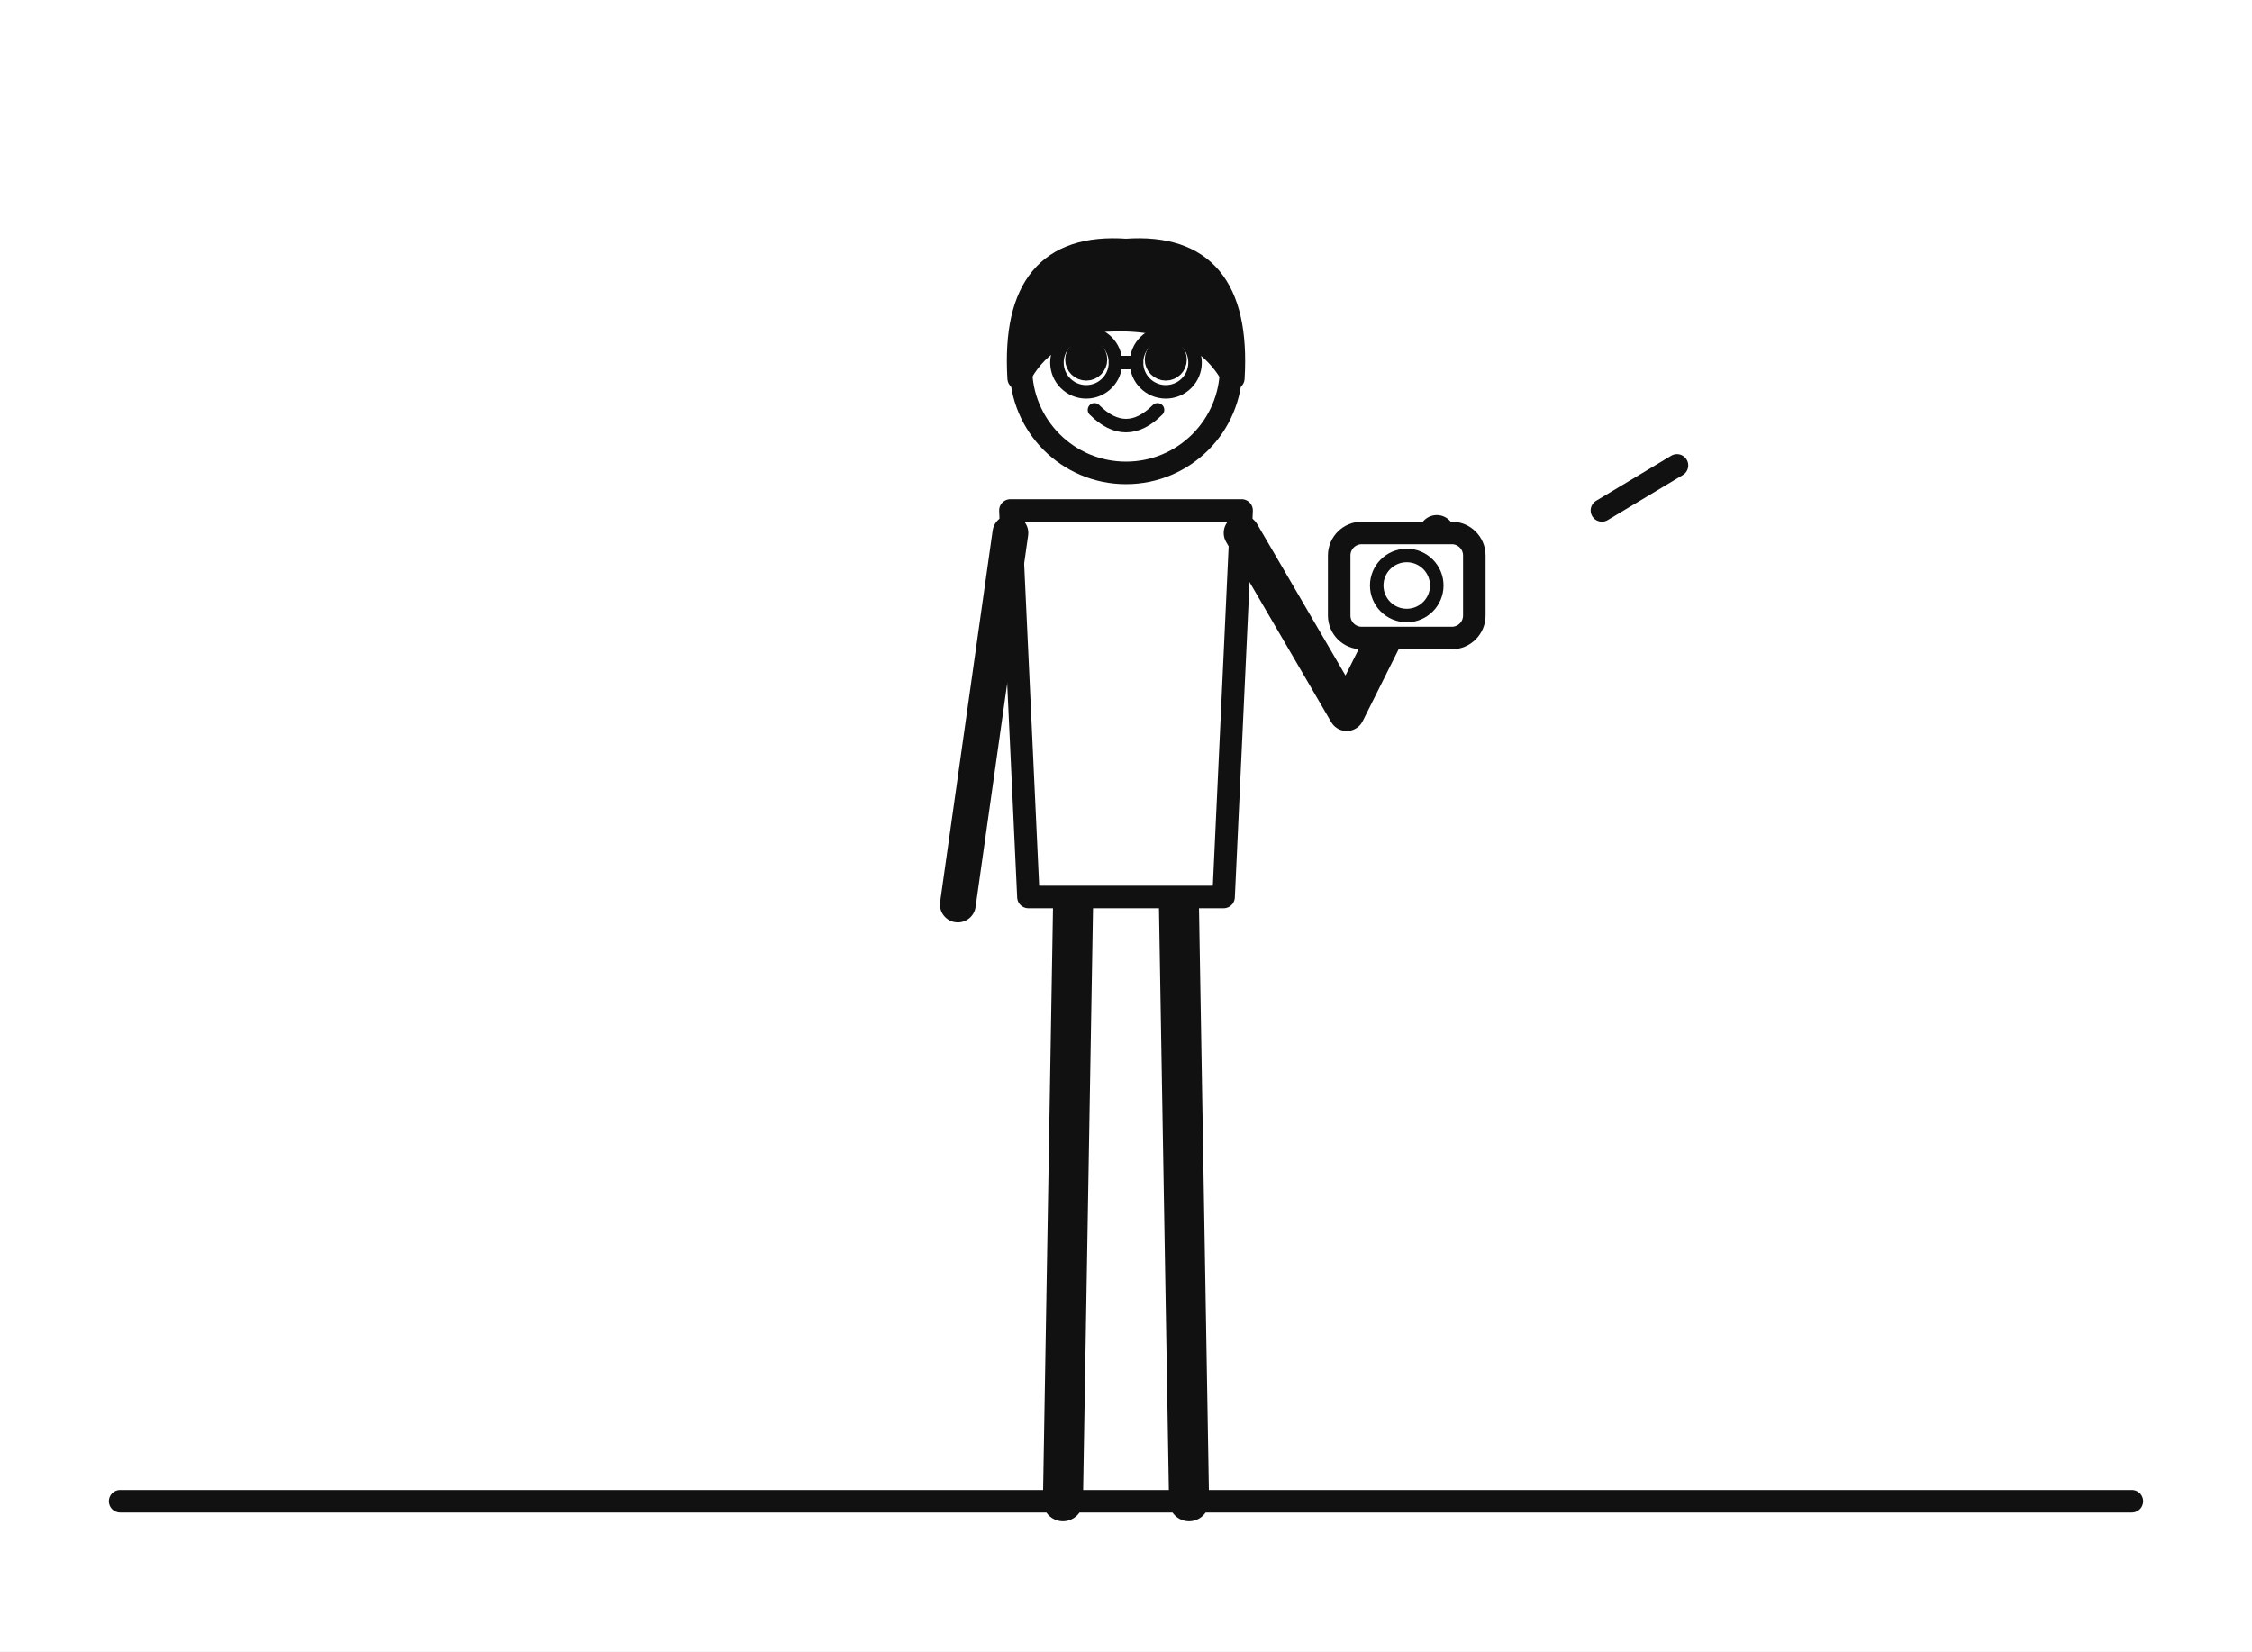
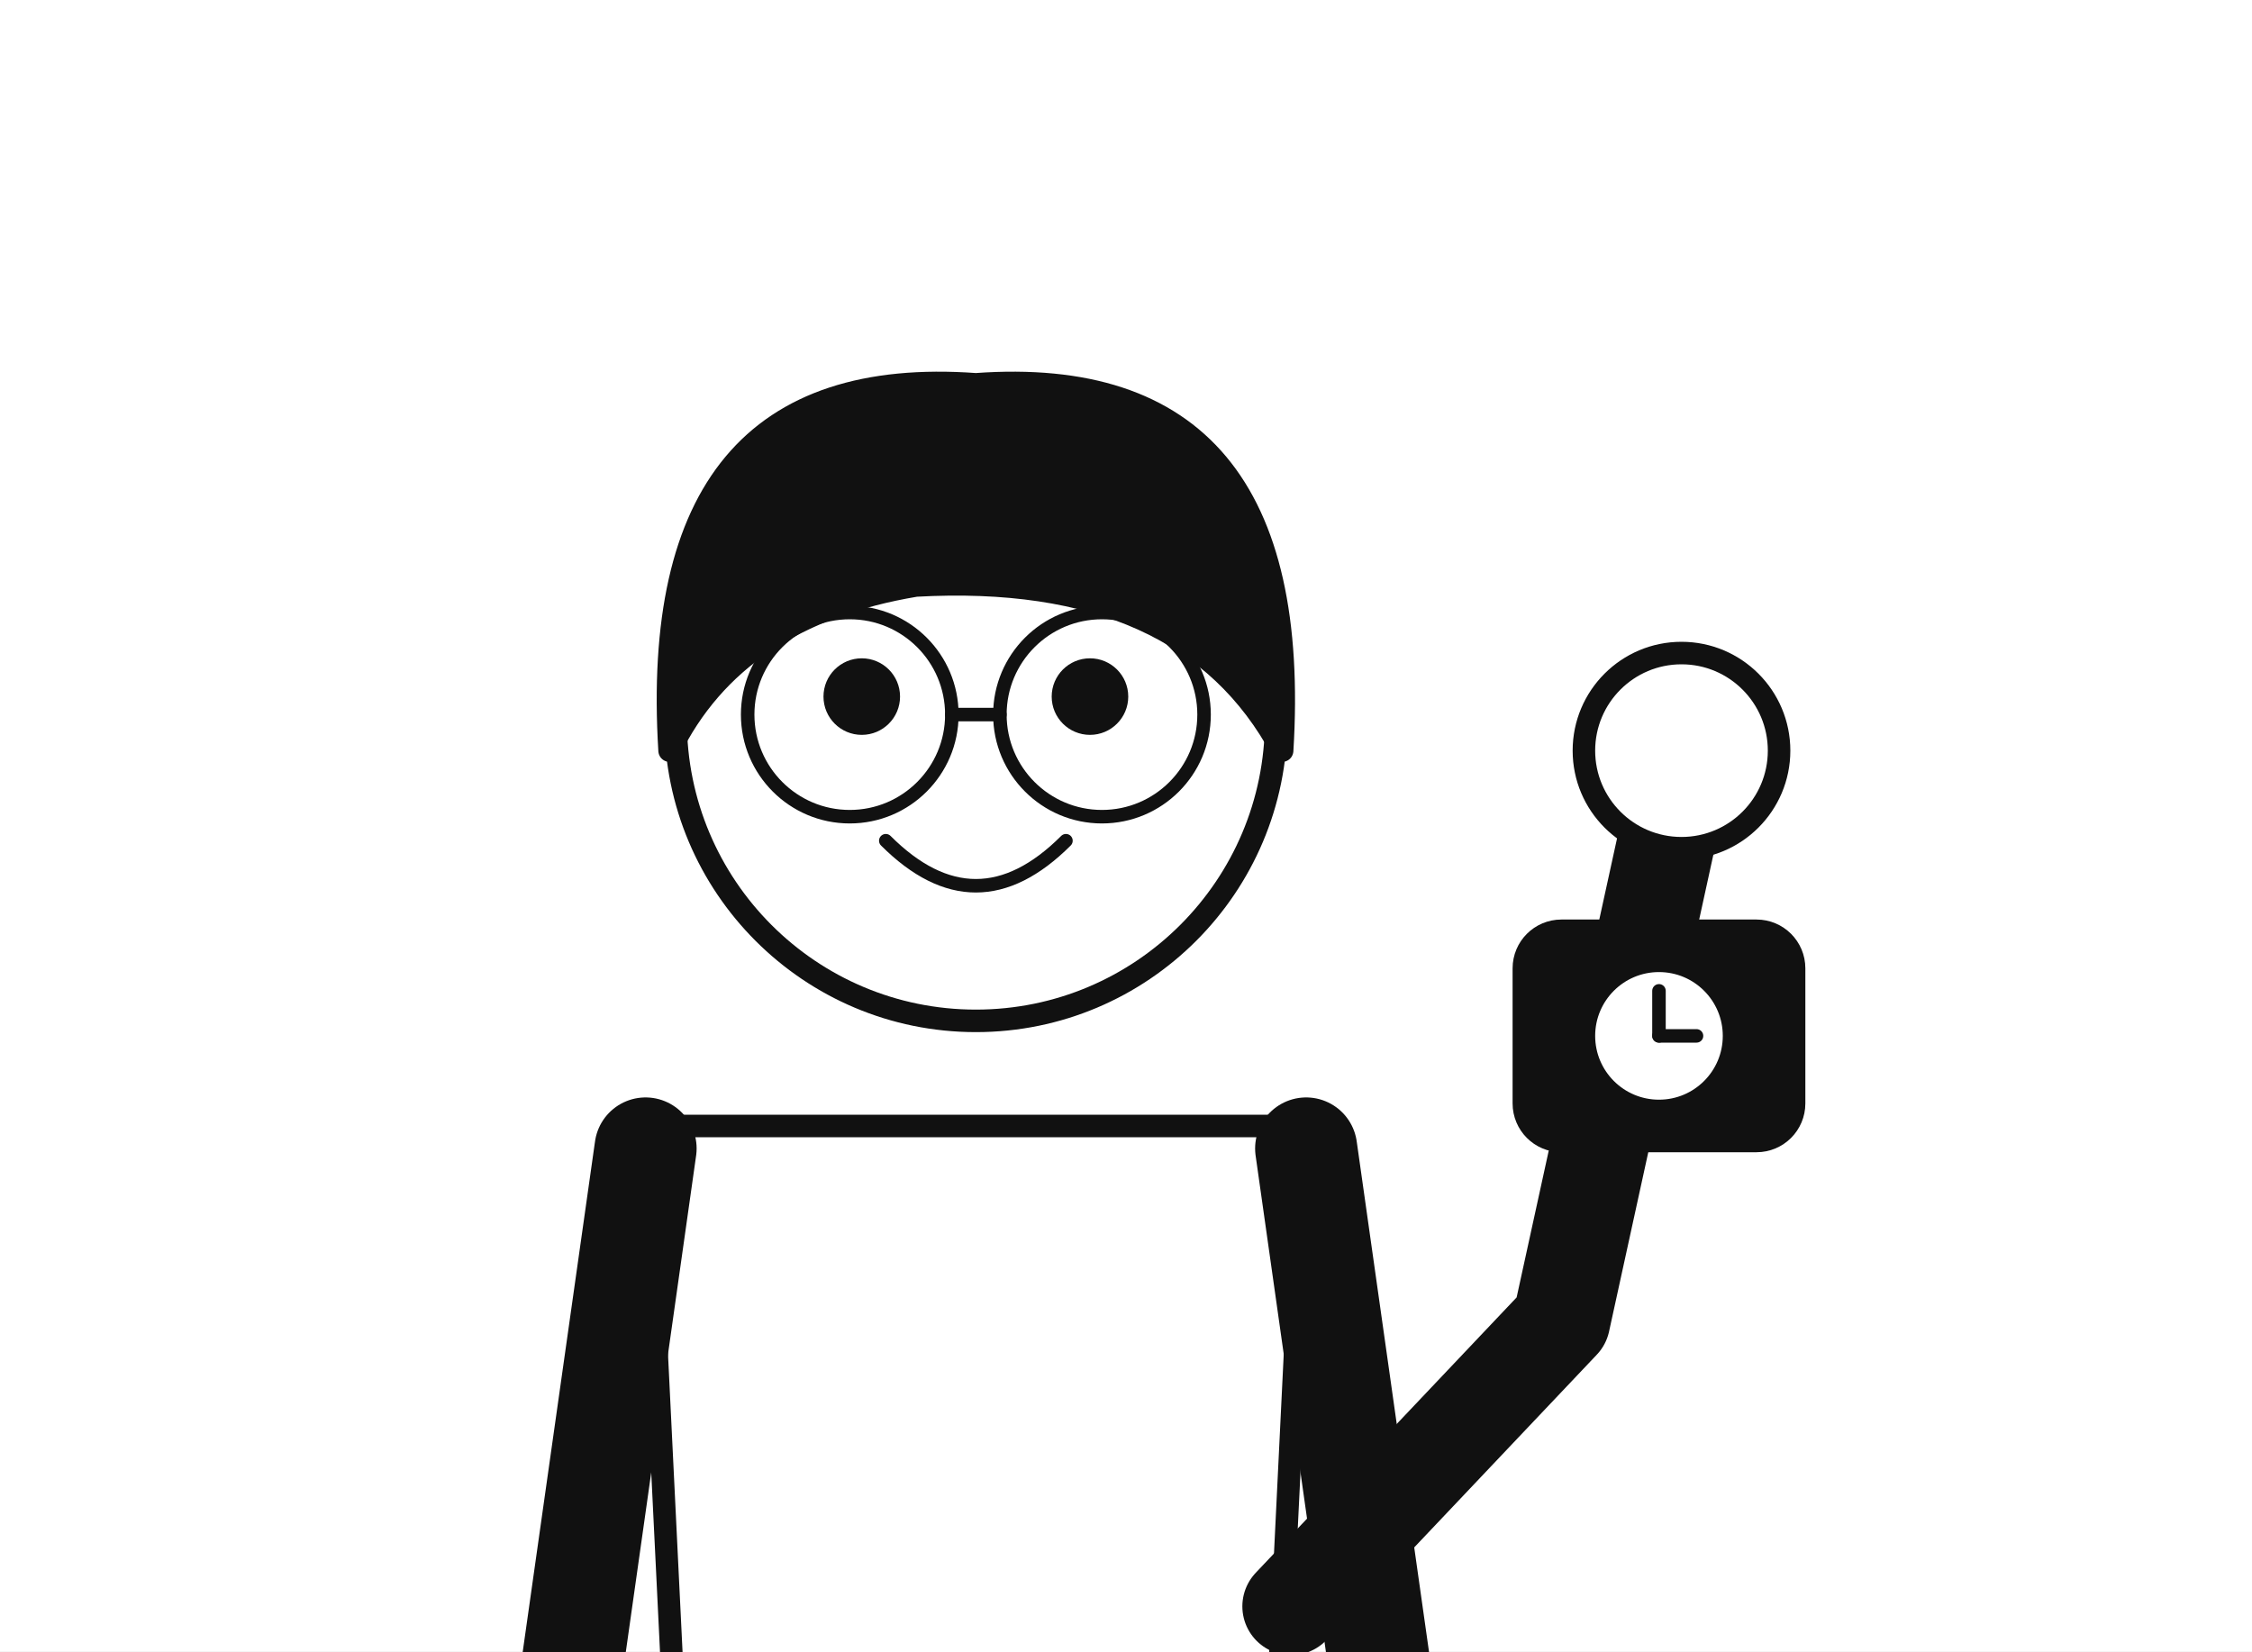
<svg xmlns="http://www.w3.org/2000/svg" viewBox="0 0 300 220">
  <style>.g{fill:none;stroke:#111;stroke-width:3;stroke-linecap:round;stroke-linejoin:round}.p{fill:#fff;stroke:#111;stroke-width:3;stroke-linejoin:round;stroke-linecap:round}.h{fill:#111;stroke:#111;stroke-width:3;stroke-linejoin:round;stroke-linecap:round}.a{fill:#9a9a9a;stroke:#111;stroke-width:3;stroke-linejoin:round;stroke-linecap:round}.t{fill:none;stroke:#111;stroke-width:1.8;stroke-linecap:round;stroke-linejoin:round}.w{fill:none;stroke:#fff;stroke-width:2.2;stroke-linecap:round}.m{fill:#d8342c;stroke:#111;stroke-width:3;stroke-linejoin:round}.hijau{fill:#3a9d4a;stroke:#111;stroke-width:3;stroke-linejoin:round}.biru{fill:#2f6fd6;stroke:#111;stroke-width:3;stroke-linejoin:round}.kuning{fill:#f2c230;stroke:#111;stroke-width:3;stroke-linejoin:round}.birutua{fill:#1c3470;stroke:#111;stroke-width:3;stroke-linejoin:round}.n{fill:#fff;stroke:none}text{font-family:'DFKai-SB','BiauKai','Kaiti TC','Noto Serif TC',serif;fill:#111}.d{font-family:'Segoe UI',Roboto,Arial,sans-serif;font-weight:700}</style>
  <rect width="300" height="220" fill="#fff" />
-   <polyline class="g" points="16,200 284,200" />
-   <polyline class="g" points="143,117.5 141.6,200" style="stroke-width:5.33" />
-   <polyline class="g" points="157,117.5 158.4,200" style="stroke-width:5.33" />
-   <polygon class="p" points="134.6,68 165.4,68 163,119.5 137,119.5" />
-   <polyline class="g" points="134.6,71 127.6,120.5" style="stroke-width:4.769" />
-   <polyline class="g" points="165.4,71 179.4,95 191.4,71" style="stroke-width:4.769" />
-   <circle class="p" cx="150" cy="49" r="14" />
-   <path class="h" d="M135.7 50.4 Q134.6 32.2 150 33.3 Q165.4 32.2 164.3 50.4 Q159.8 42 147.2 42.7 Q138.8 44.1 135.7 50.4 Z" />
-   <circle class="h" cx="144.7" cy="47.9" r="1.3" />
-   <circle class="h" cx="155.3" cy="47.9" r="1.3" />
-   <path class="t" d="M145.8 54.6 Q150 58.8 154.2 54.6" />
-   <circle class="t" cx="144.7" cy="48.3" r="3.9" />
-   <circle class="t" cx="155.3" cy="48.3" r="3.9" />
-   <polyline class="t" points="148.6,48.3 151.4,48.3" />
-   <rect class="p" x="178.4" y="71" width="18" height="14" rx="3" />
-   <circle class="t" cx="187.4" cy="78" r="4" />
-   <polyline class="g" points="213.4,68 223.4,62" />
+   <polyline class="g" points="110,291.2 106,526.6" style="stroke-width:15.2" />
+   <polyline class="g" points="150,291.2 154,526.6" style="stroke-width:15.2" />
+   <polygon class="p" points="86,150 174,150 167,293.2 93,293.2" />
+   <polyline class="g" points="86,153 66,294.2" style="stroke-width:13.6" />
+   <polyline class="g" points="174,153 194,294.2" style="stroke-width:13.6" />
+   <circle class="p" cx="130" cy="96" r="40" />
+   <path class="h" d="M89.2 100 Q86 48 130 51.2 Q174 48 170.8 100 Q158 76 122 78 Q98 82 89.2 100 Z" />
+   <circle class="h" cx="114.8" cy="92.8" r="3.6" />
+   <circle class="h" cx="145.2" cy="92.8" r="3.6" />
+   <path class="t" d="M118 112 Q130 124 142 112" />
+   <circle class="t" cx="113.2" cy="95.2" r="13.6" />
+   <circle class="t" cx="146.8" cy="95.2" r="13.6" />
+   <polyline class="t" points="126.8,95.2 133.2,95.2" />
+   <polyline class="g" points="172,214 208,176 222,112" style="stroke-width:13" />
+   <circle class="p" cx="224" cy="100" r="13" />
+   <rect class="h" x="203" y="124" width="36" height="28" rx="5" />
+   <circle class="p" cx="221" cy="138" r="10" />
+   <polyline class="t" points="221,138 221,132" />
+   <polyline class="t" points="221,138 226,138" />
</svg>
